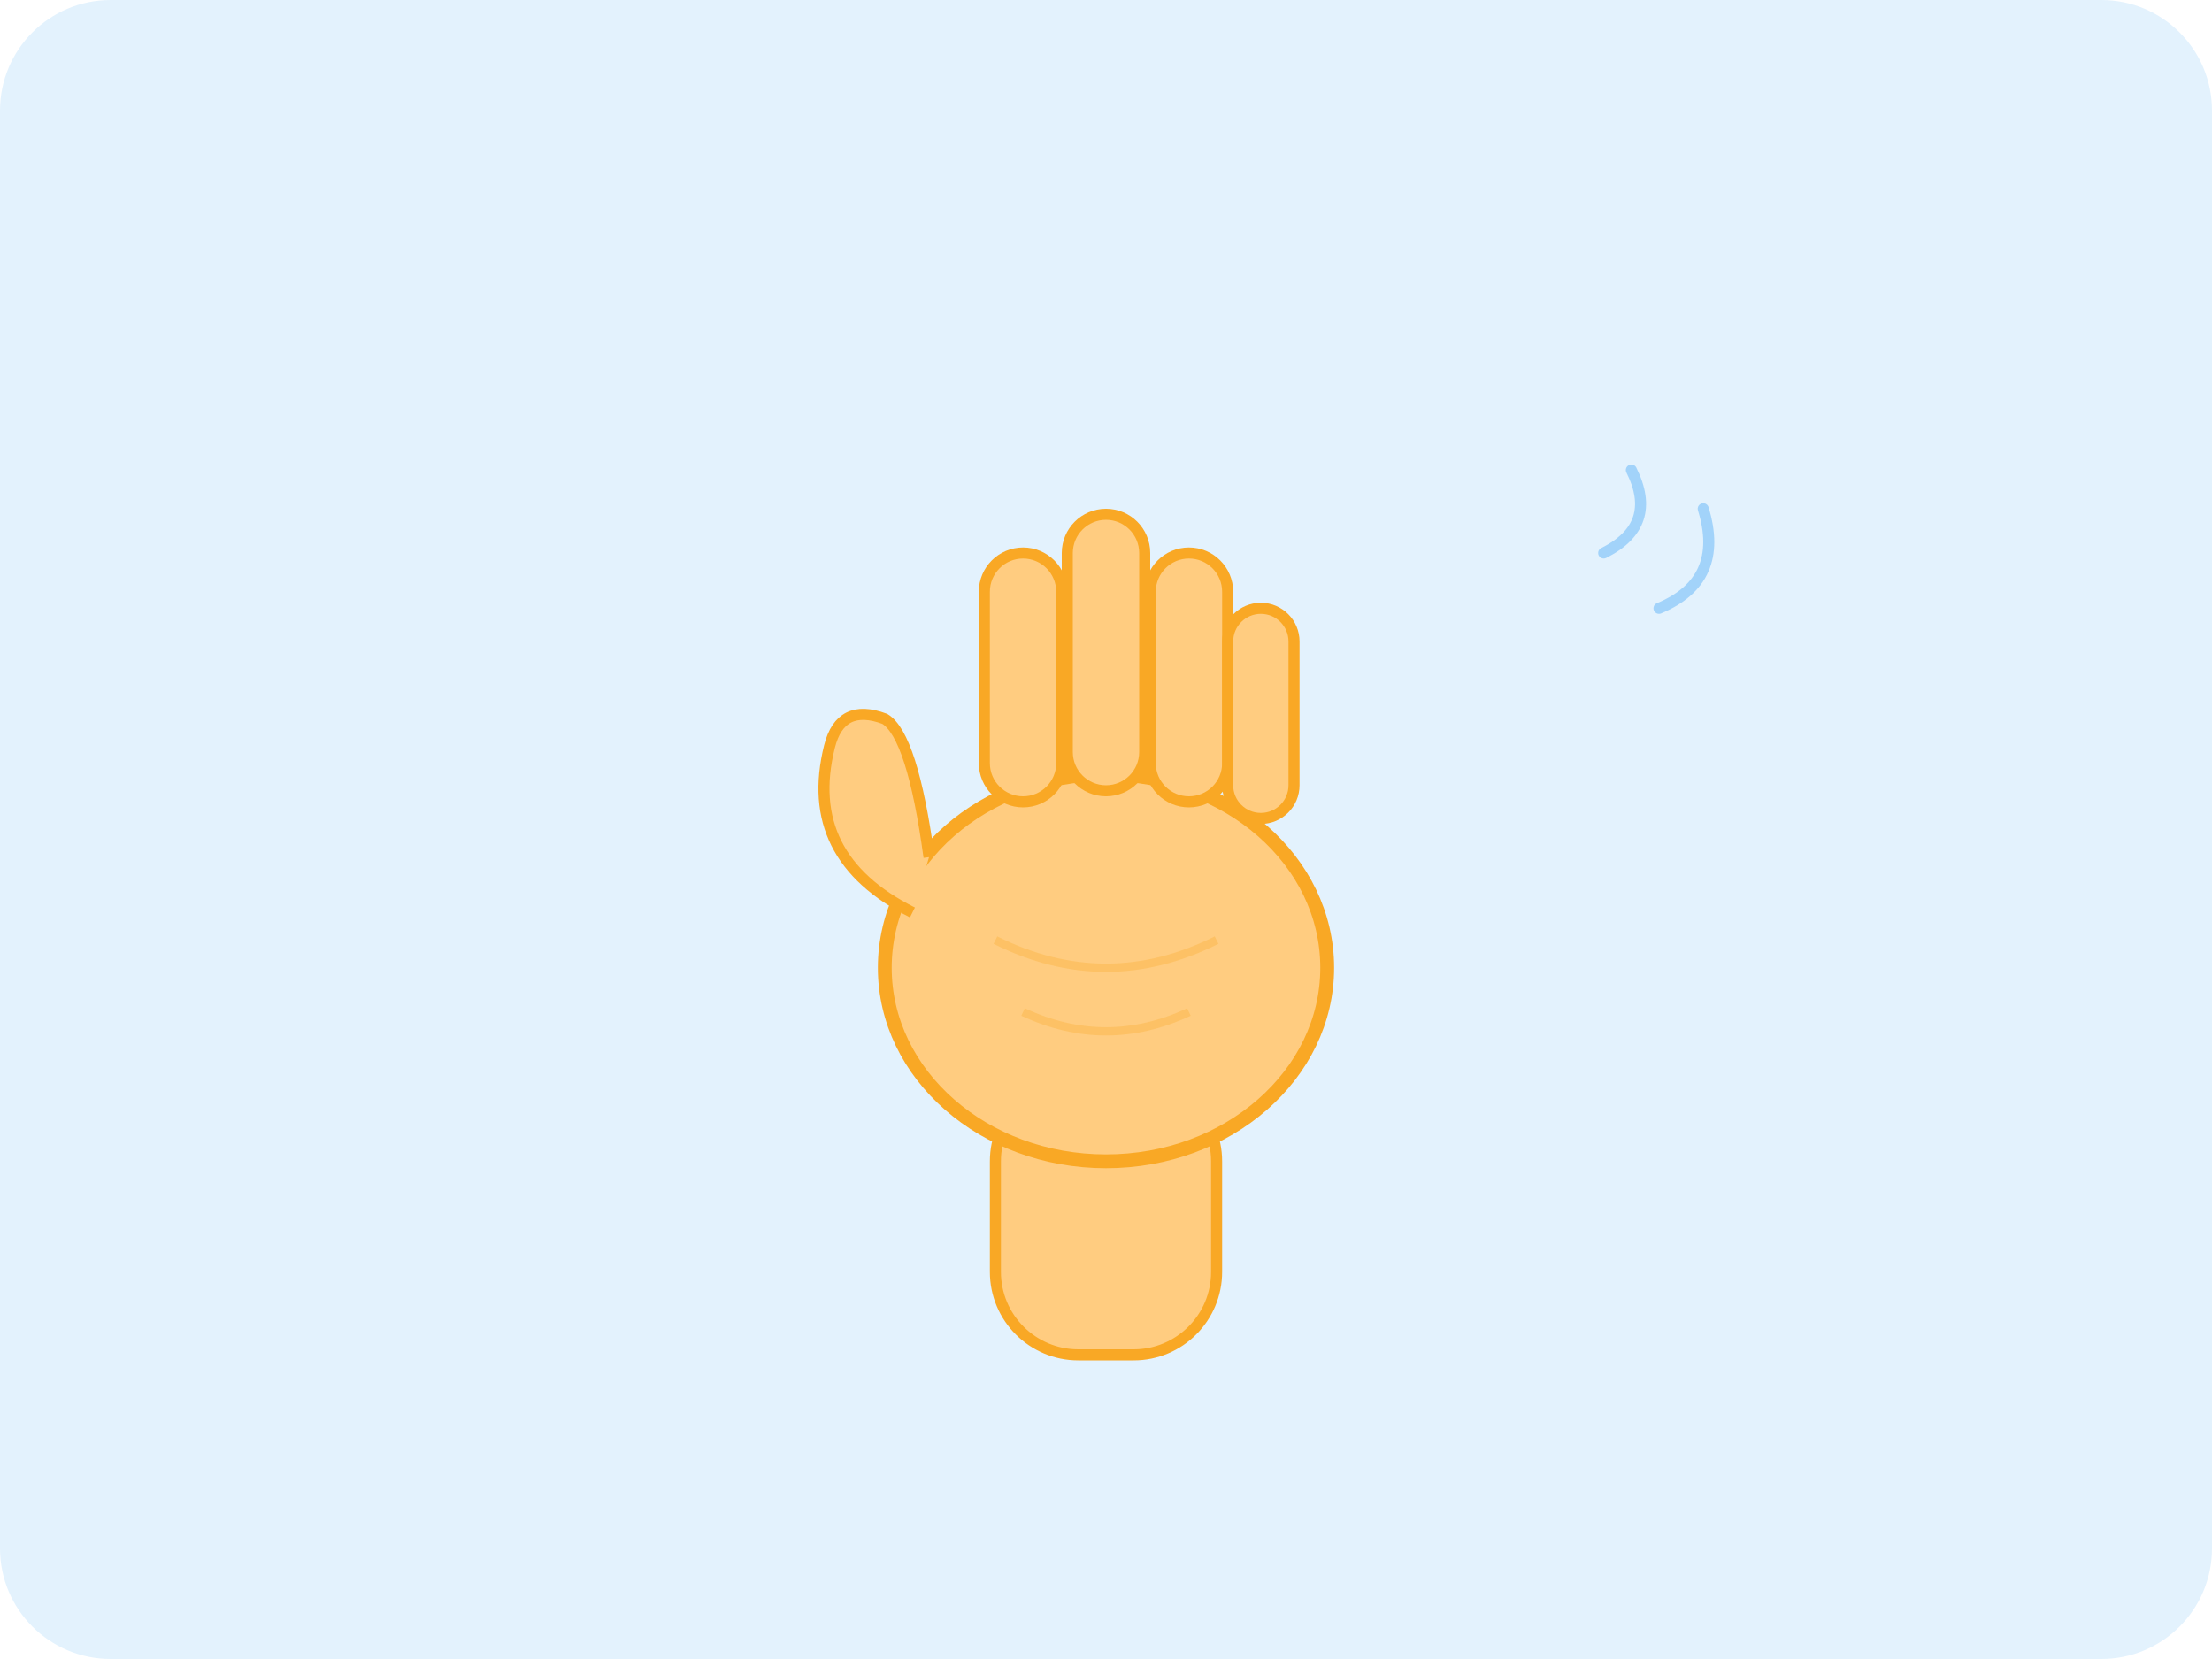
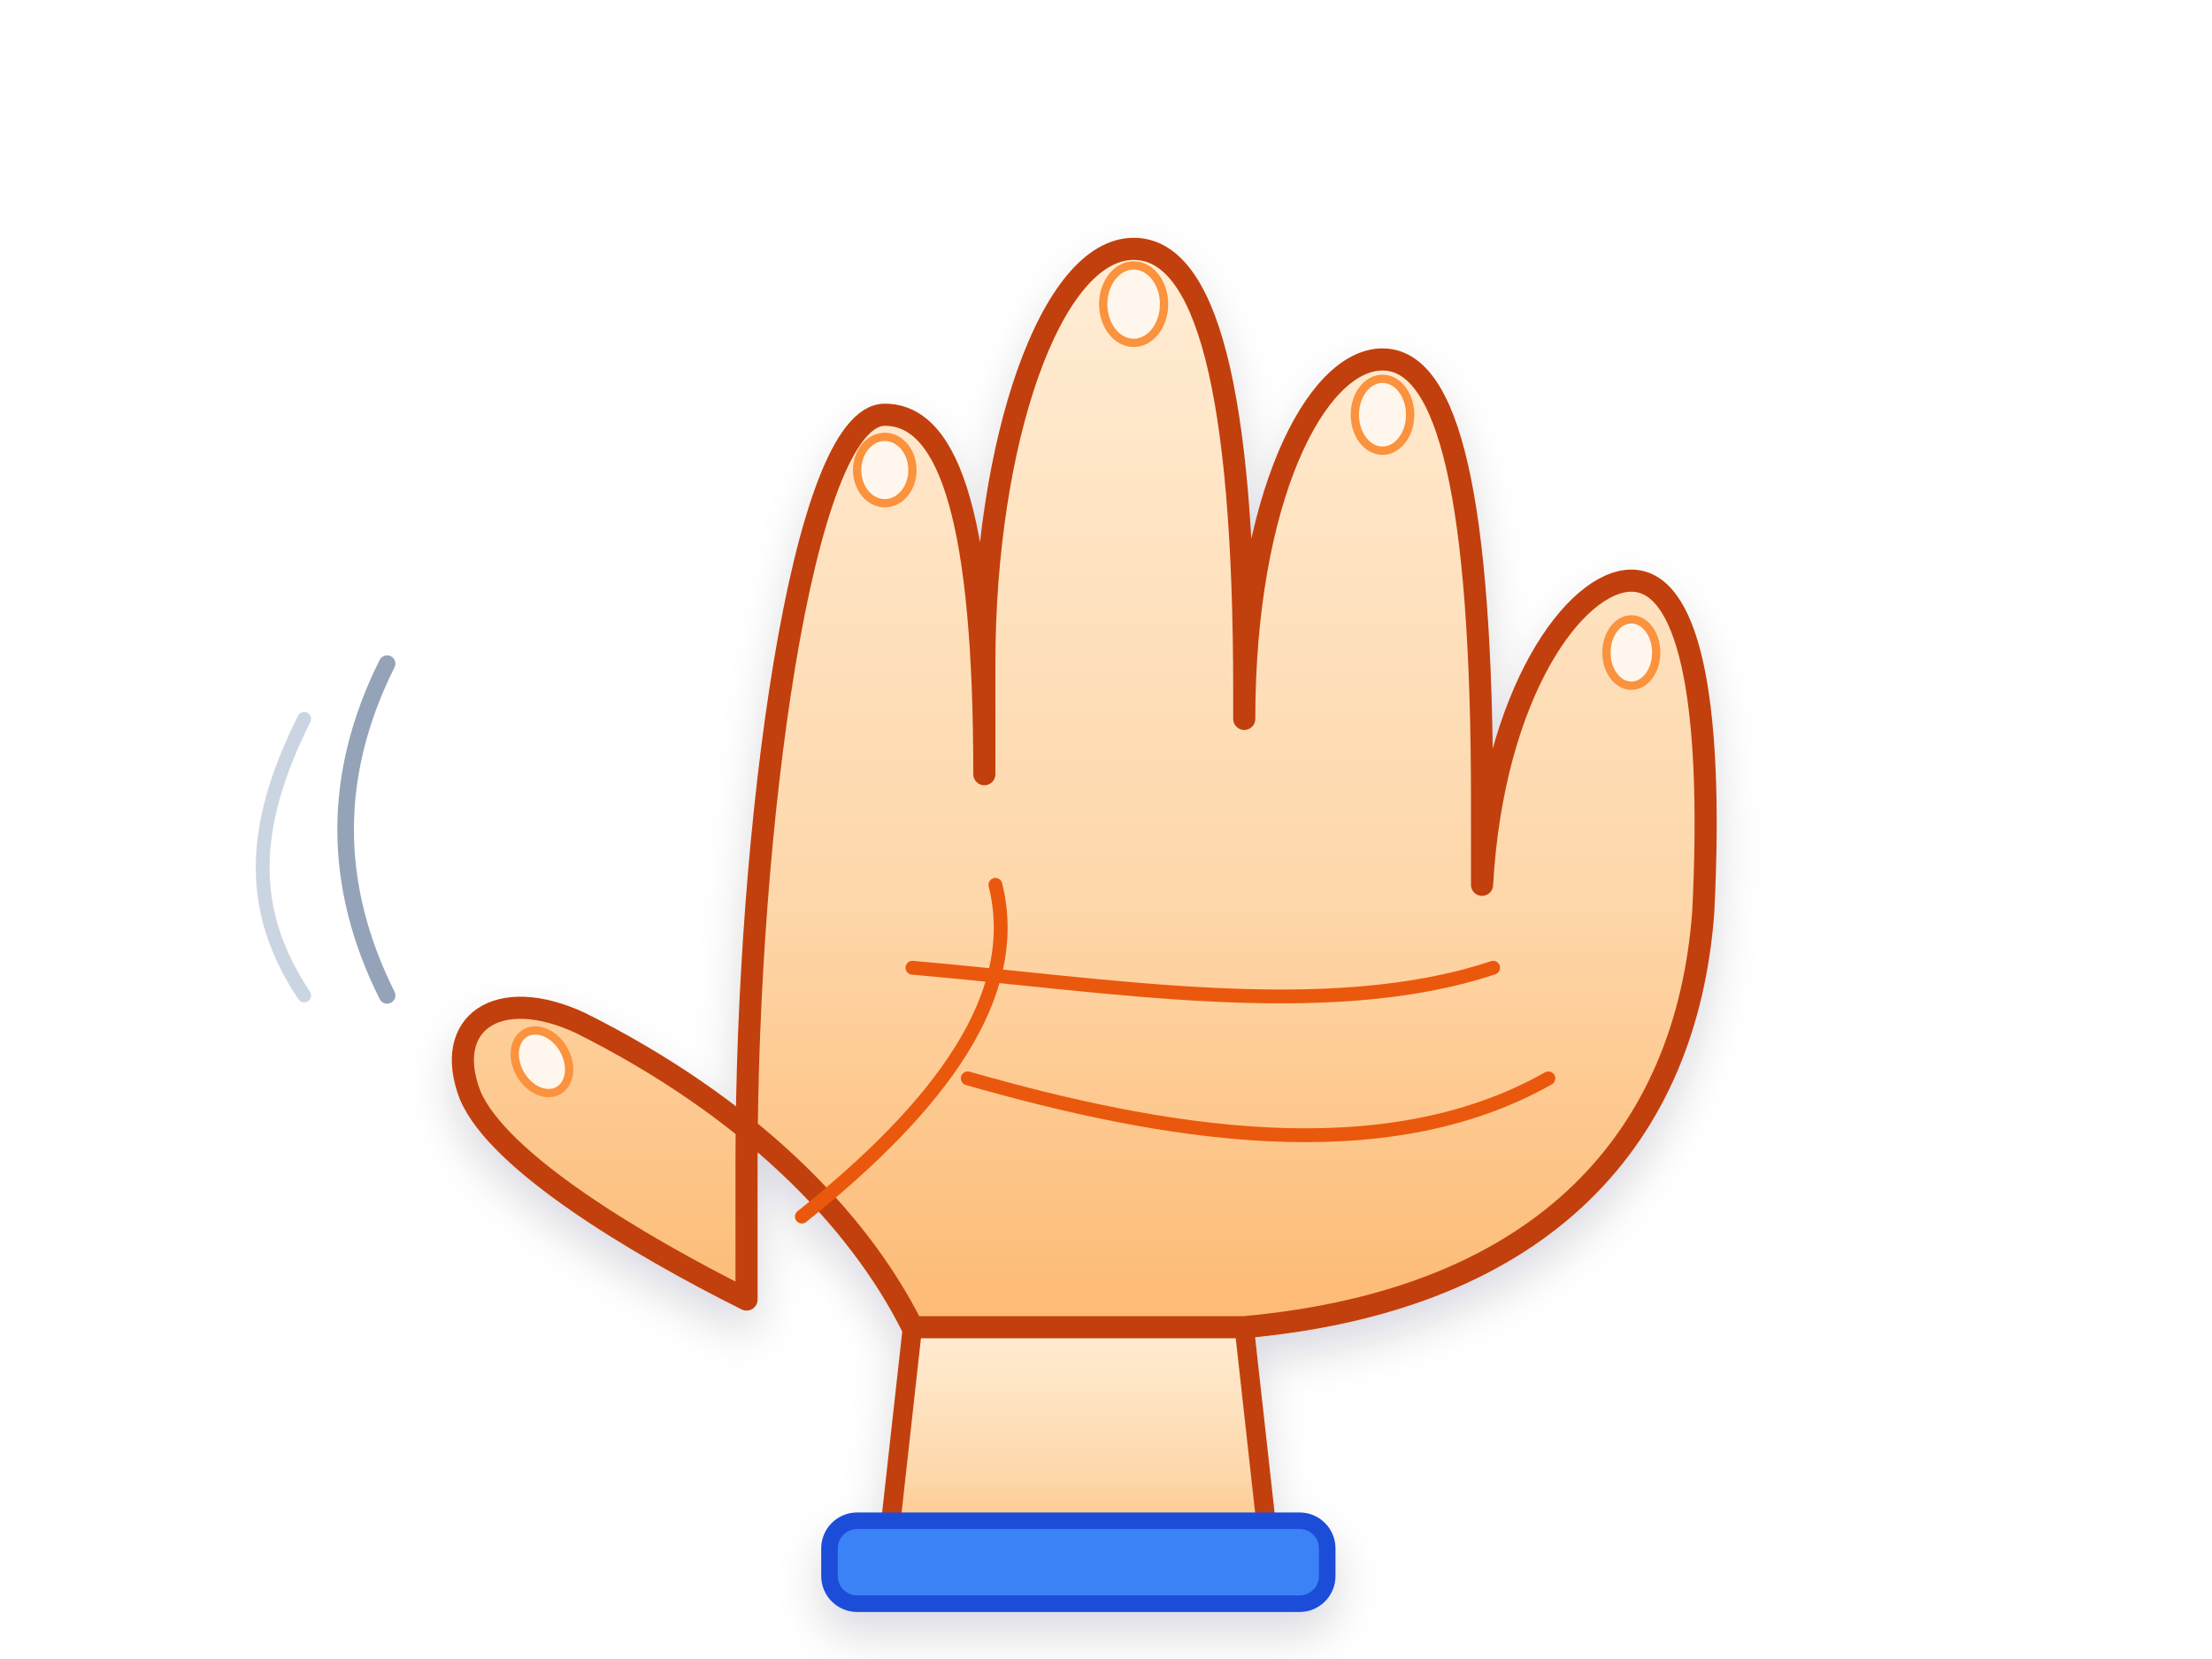
<svg xmlns="http://www.w3.org/2000/svg" viewBox="0 0 400 300" role="img" aria-labelledby="title-hand desc-hand">
-   <rect width="400" height="300" rx="20" fill="#E3F2FD" />
-   <g transform="translate(200, 155)">
-     <rect x="-20" y="40" width="40" height="50" rx="15" fill="#FFCC80" stroke="#F9A825" stroke-width="2" />
-     <ellipse cx="0" cy="20" rx="40" ry="35" fill="#FFCC80" stroke="#F9A825" stroke-width="2.5" />
-     <path d="M-35,10 Q-55,0 -50,-20 Q-48,-28 -40,-25 Q-35,-22 -32,0" fill="#FFCC80" stroke="#F9A825" stroke-width="2" />
-     <rect x="-22" y="-55" width="14" height="45" rx="7" fill="#FFCC80" stroke="#F9A825" stroke-width="2" />
-     <rect x="-7" y="-62" width="14" height="50" rx="7" fill="#FFCC80" stroke="#F9A825" stroke-width="2" />
-     <rect x="8" y="-55" width="14" height="45" rx="7" fill="#FFCC80" stroke="#F9A825" stroke-width="2" />
-     <rect x="22" y="-45" width="12" height="38" rx="6" fill="#FFCC80" stroke="#F9A825" stroke-width="2" />
-     <path d="M-20,15 Q0,25 20,15" fill="none" stroke="#F9A825" stroke-width="1.5" opacity="0.3" />
-     <path d="M-15,28 Q0,35 15,28" fill="none" stroke="#F9A825" stroke-width="1.5" opacity="0.3" />
-   </g>
-   <g fill="none" stroke="#42A5F5" stroke-width="2" opacity="0.4">
-     <path d="M290,100 Q300,95 295,85" stroke-linecap="round" />
-     <path d="M300,110 Q312,105 308,92" stroke-linecap="round" />
+   <defs>
+     <linearGradient id="hand-skin" x1="0%" y1="0%" x2="0%" y2="100%">
+       <stop offset="0%" stop-color="#ffedd5" />
+       <stop offset="60%" stop-color="#fed7aa" />
+       <stop offset="100%" stop-color="#fdba74" />
+     </linearGradient>
+     <filter id="soft-shadow" x="-10%" y="-10%" width="120%" height="120%">
+       <feDropShadow dx="0" dy="4" stdDeviation="4" flood-color="#0f172a" flood-opacity="0.15" />
+     </filter>
+   </defs>
+   <path d="M70 120 C60 140 60 160 70 180" fill="none" stroke="#94a3b8" stroke-width="3" stroke-linecap="round" />
+   <path d="M55 130 C45 150 45 165 55 180" fill="none" stroke="#cbd5e1" stroke-width="2.5" stroke-linecap="round" />
+   <g id="hand-figure" filter="url(#soft-shadow)">
+     <path d="M165 240 L160 285 L230 285 L225 240 Z" fill="url(#hand-skin)" stroke="#c2410c" stroke-width="3.5" />
+     <rect x="150" y="275" width="90" height="15" rx="5" fill="#3b82f6" stroke="#1d4ed8" stroke-width="3" />
+     <path d="M165 240              C155 220 135 200 105 185              C90 178 80 185 85 198              C90 210 115 225 135 235              L135 210              C135 150 145 75 160 75              C172 75 178 95 178 140              L178 120              C178 80 190 45 205 45              C218 45 225 70 225 125              L225 130              C225 90 238 65 250 65              C262 65 268 90 268 145              L268 160              C270 125 285 105 295 105              C305 105 310 125 308 165              C305 205 280 235 225 240 Z" fill="url(#hand-skin)" stroke="#c2410c" stroke-width="4" stroke-linejoin="round" />
+     <ellipse cx="98" cy="192" rx="4.5" ry="6" fill="#fff7ed" stroke="#fb923c" stroke-width="1.5" transform="rotate(-30 98 192)" />
+     <ellipse cx="160" cy="85" rx="5" ry="6" fill="#fff7ed" stroke="#fb923c" stroke-width="1.5" />
+     <ellipse cx="205" cy="55" rx="5.5" ry="7" fill="#fff7ed" stroke="#fb923c" stroke-width="1.5" />
+     <ellipse cx="250" cy="75" rx="5" ry="6.5" fill="#fff7ed" stroke="#fb923c" stroke-width="1.5" />
+     <ellipse cx="295" cy="118" rx="4.5" ry="6" fill="#fff7ed" stroke="#fb923c" stroke-width="1.5" />
+     <path d="M145 220 C170 200 185 180 180 160" fill="none" stroke="#ea580c" stroke-width="2.5" stroke-linecap="round" />
+     <path d="M165 175 C200 178 240 185 270 175" fill="none" stroke="#ea580c" stroke-width="2.5" stroke-linecap="round" />
+     <path d="M175 195 C210 205 250 212 280 195" fill="none" stroke="#ea580c" stroke-width="2.5" stroke-linecap="round" />
  </g>
</svg>
